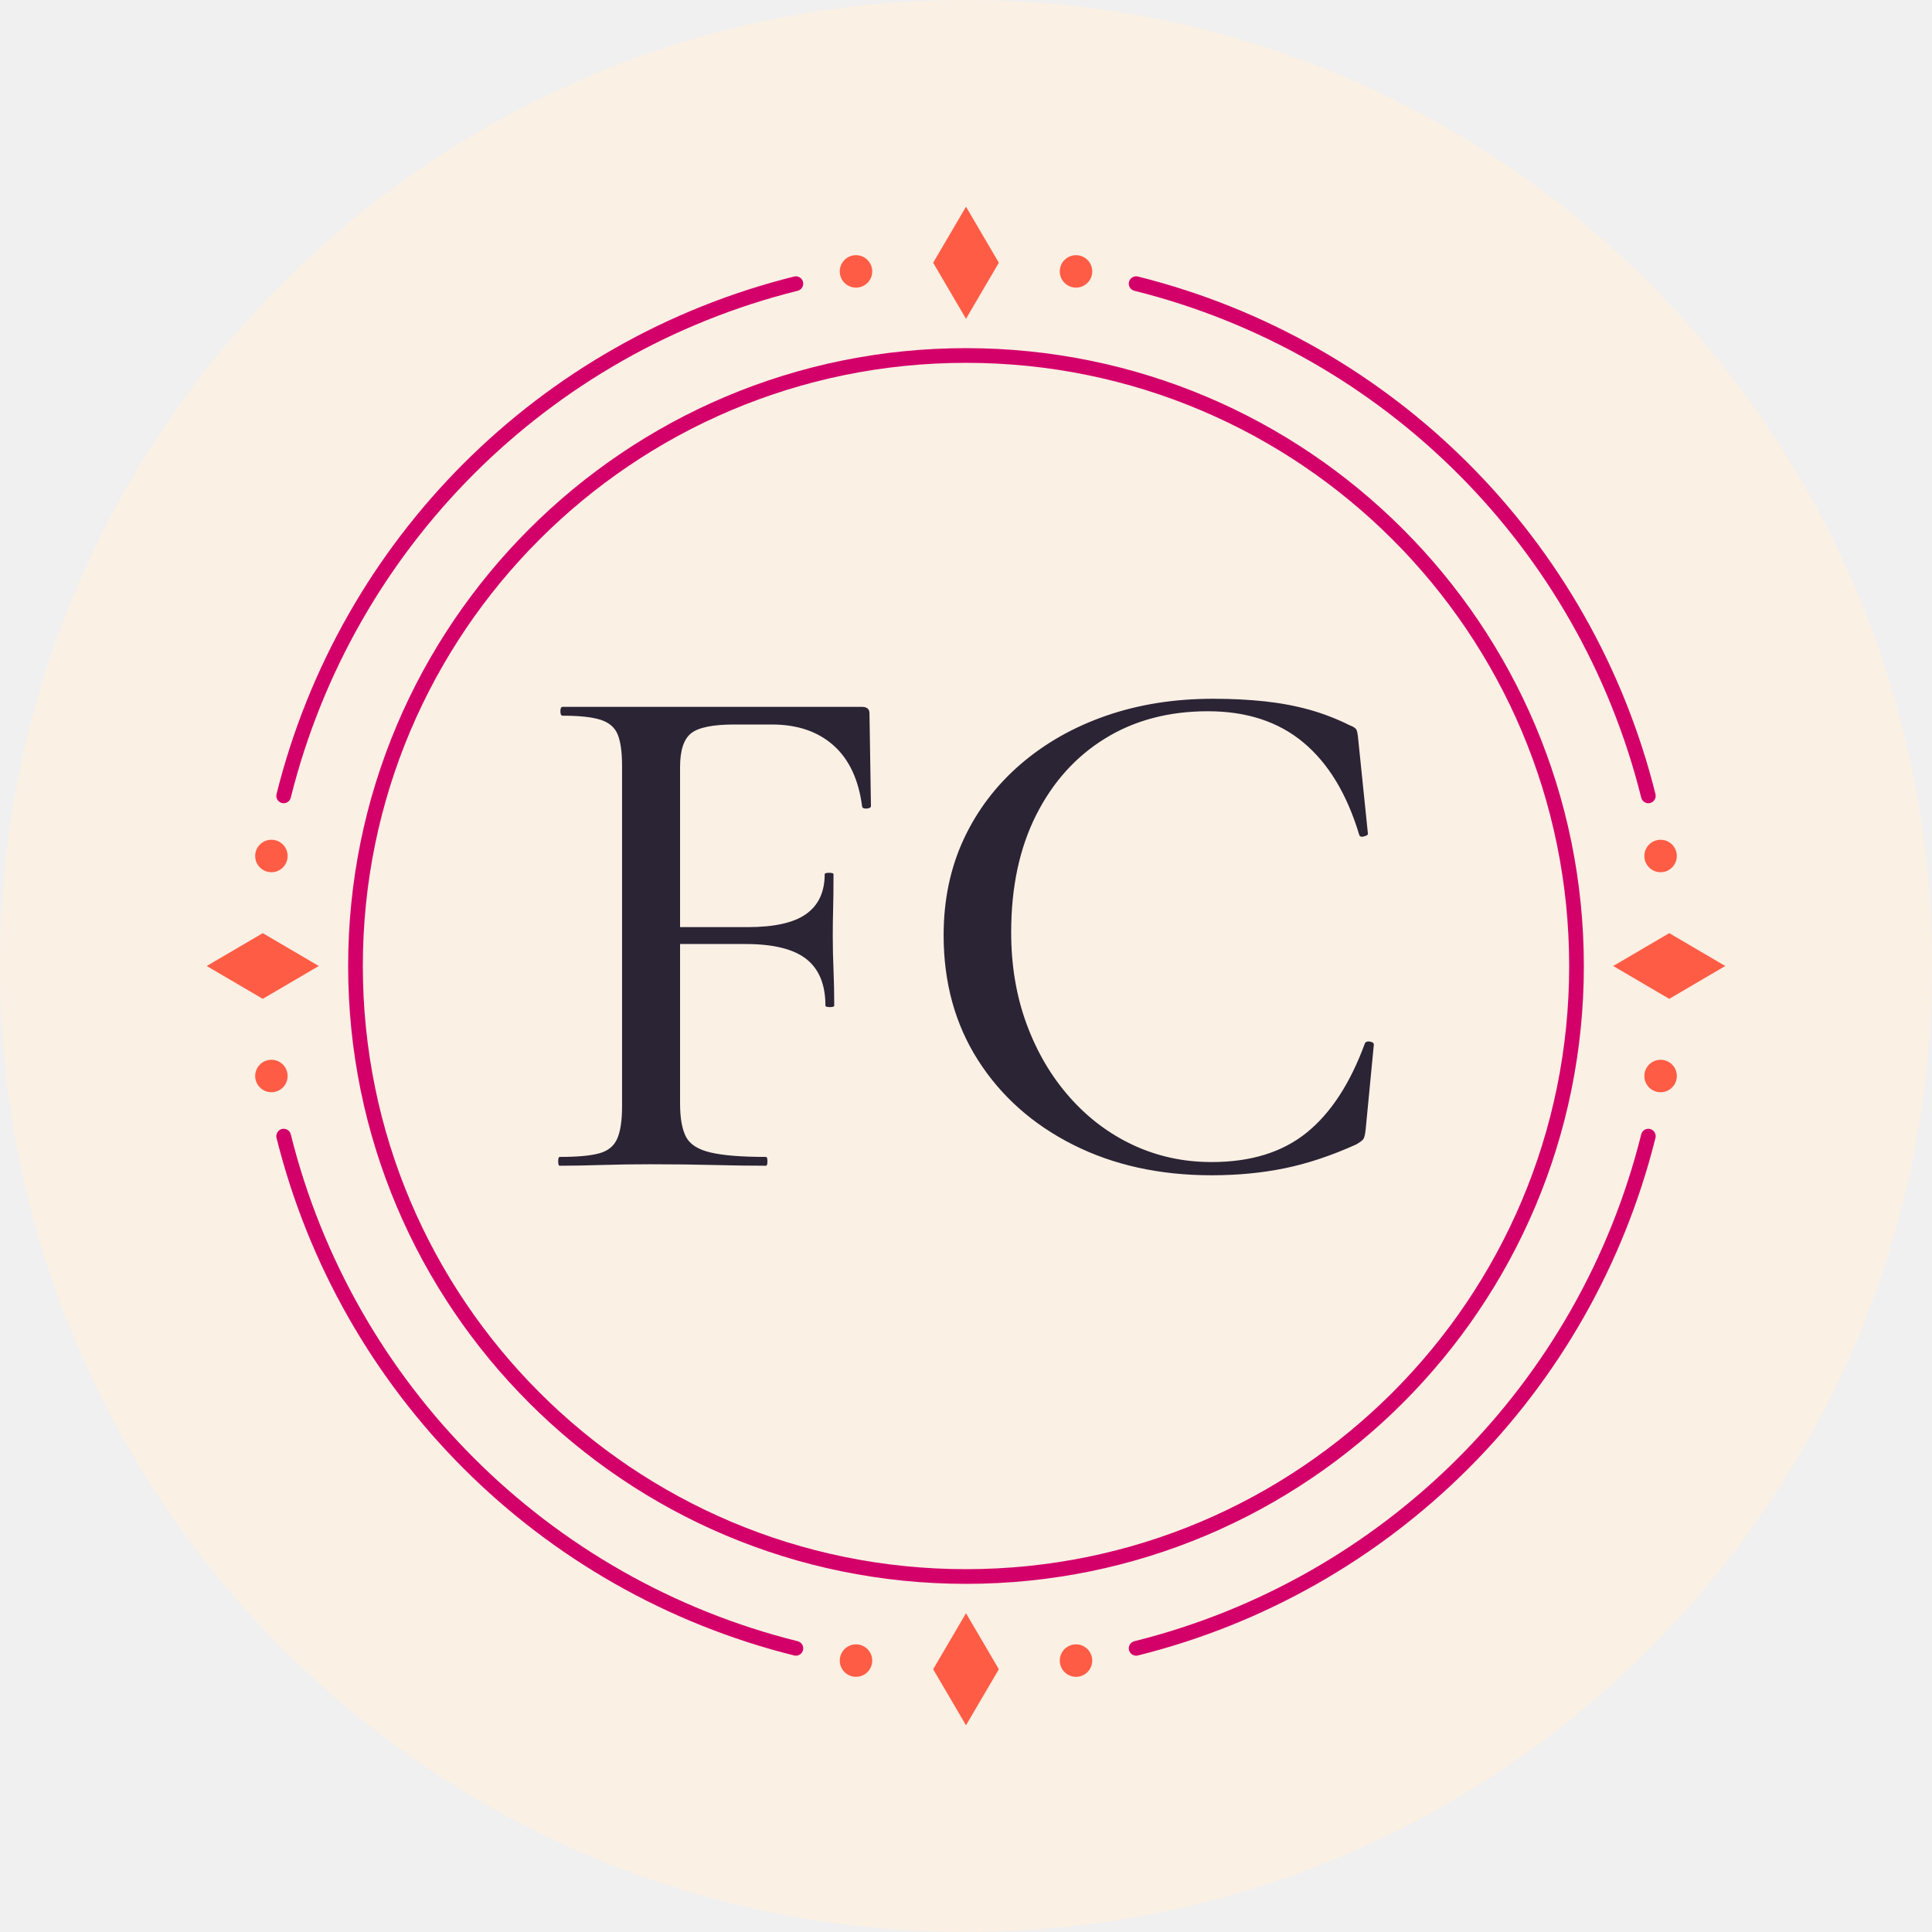
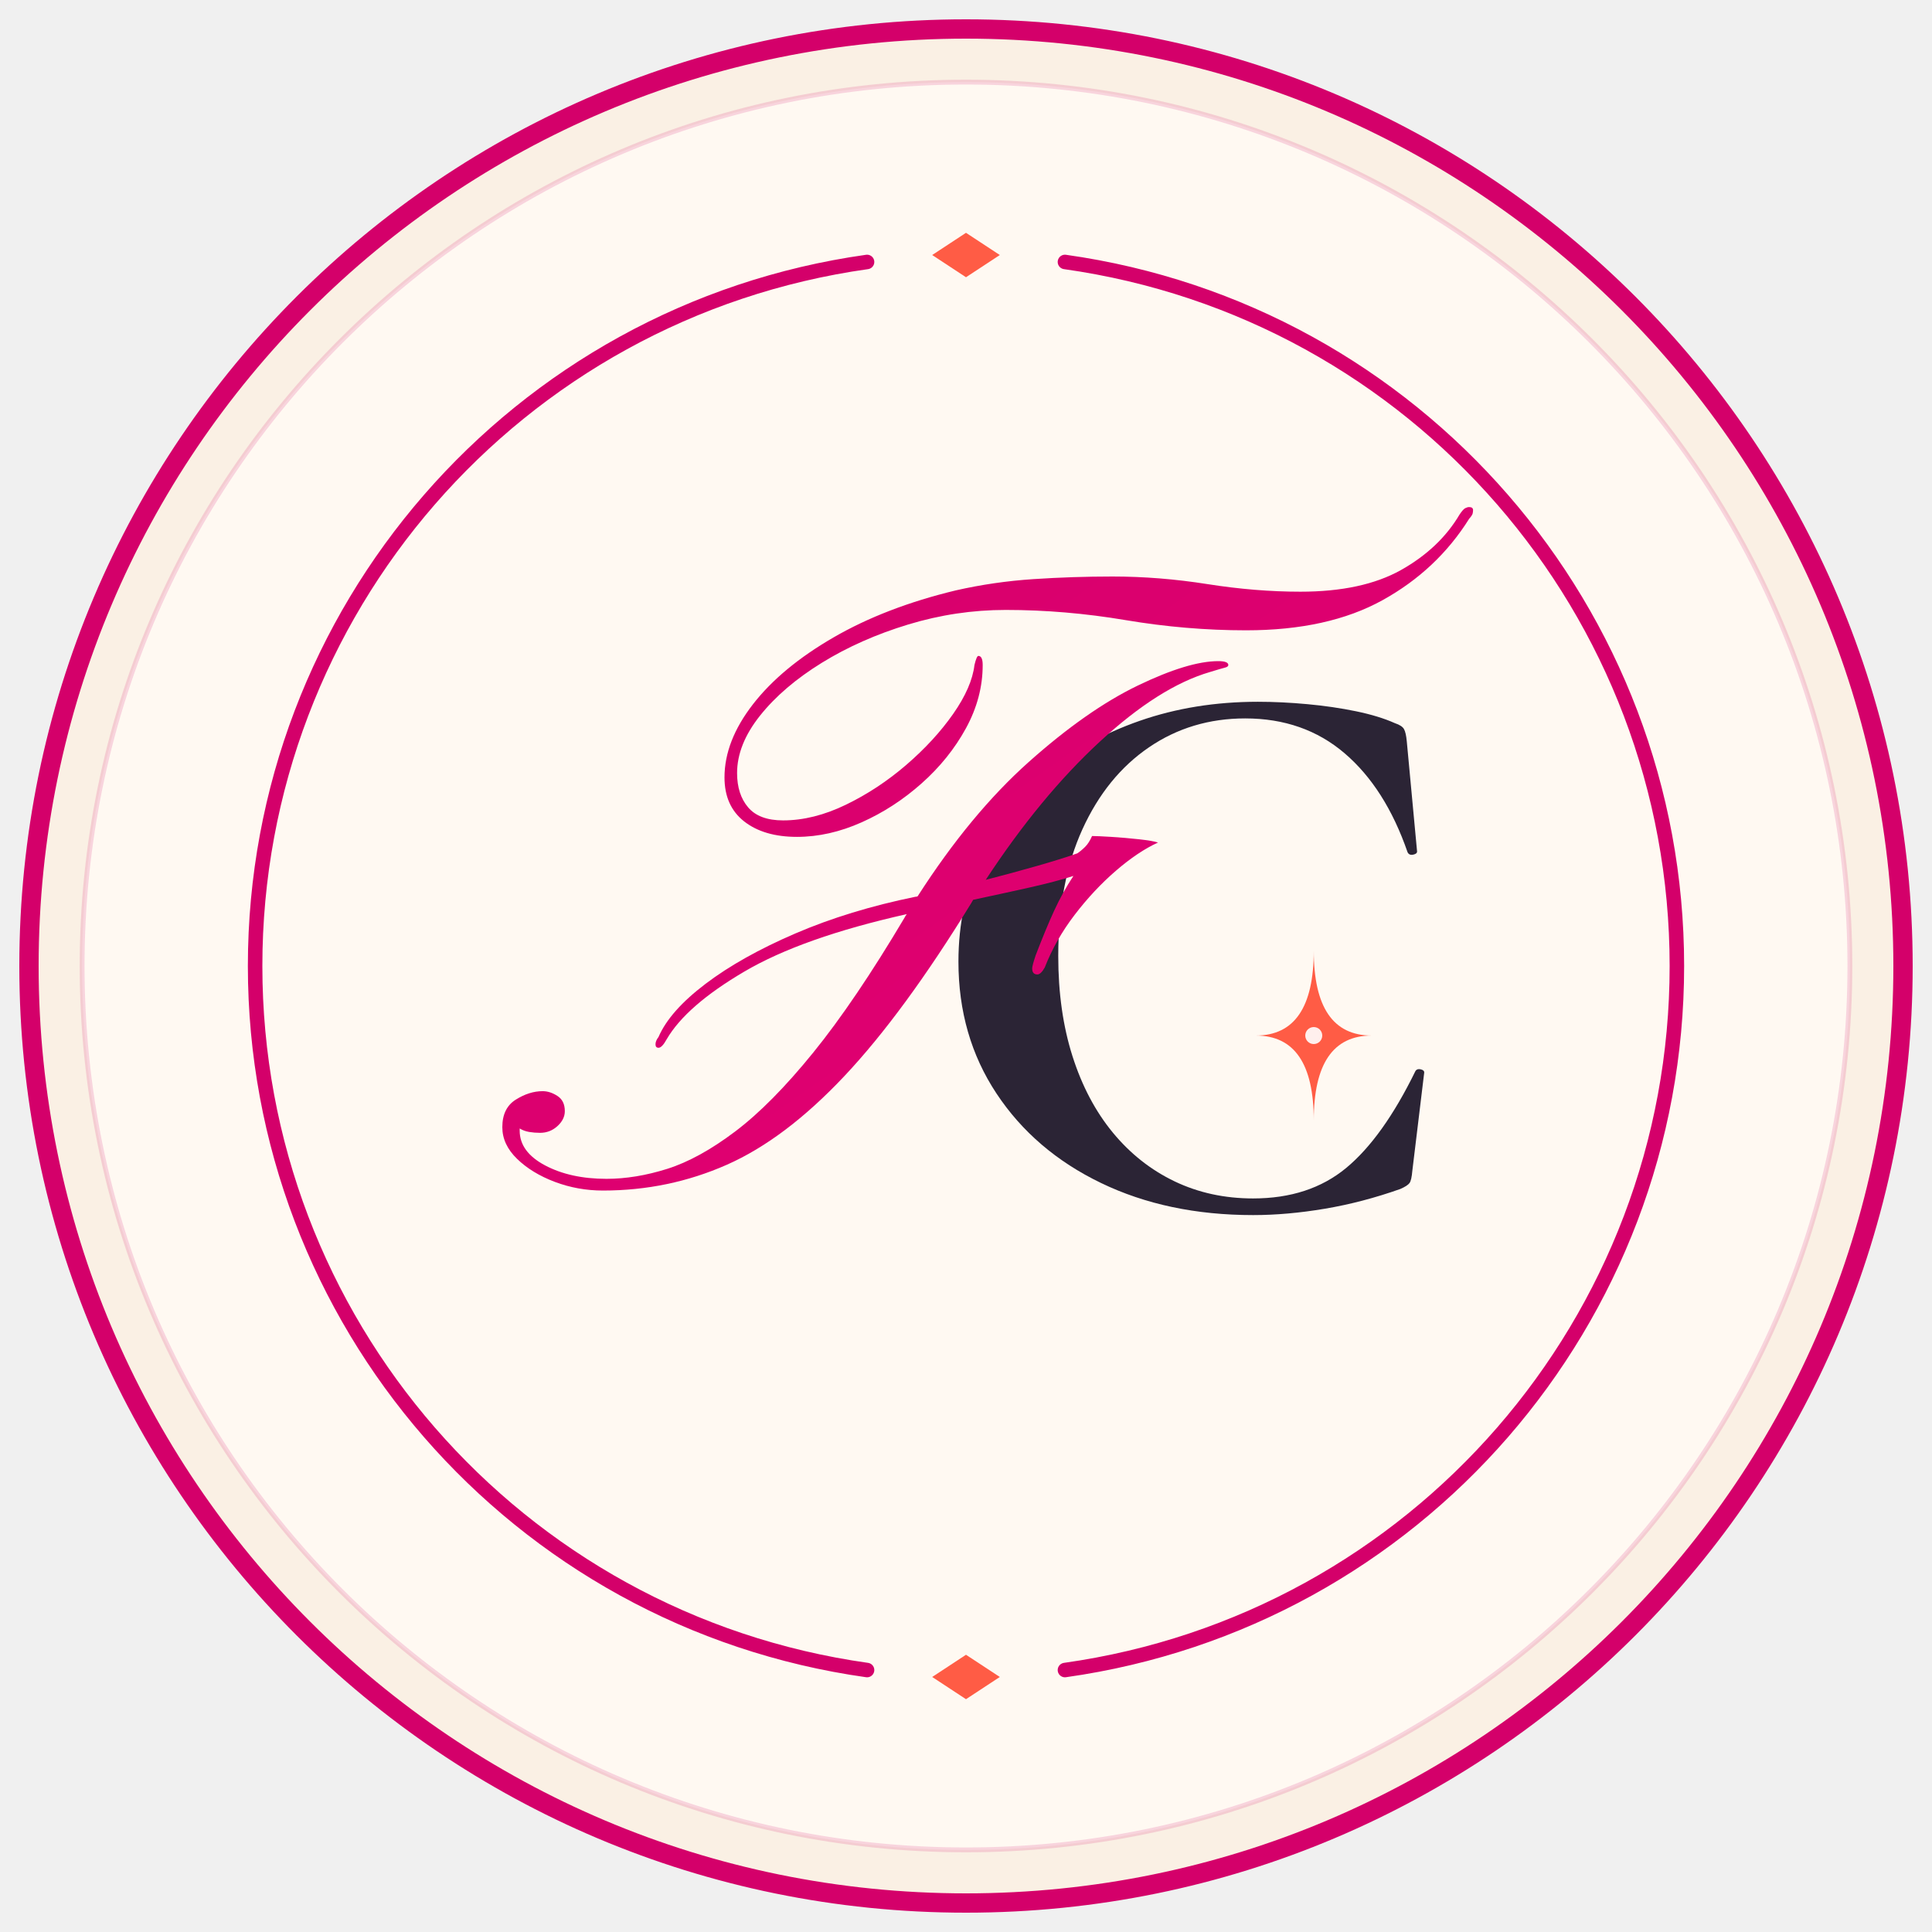
- <svg xmlns="http://www.w3.org/2000/svg" viewBox="0 0 500 500" width="500" height="500">
-   <circle cx="250" cy="250" r="250" fill="#FAF0E4" />
-   <circle cx="250" cy="250" r="158.00" fill="none" stroke="#D4006A" stroke-width="3.80" />
-   <path d="M 426.59 294.03 A 182.00 182.00 0 0 1 294.03 426.59" fill="none" stroke="#D4006A" stroke-width="3.80" stroke-linecap="round" />
-   <path d="M 205.97 426.59 A 182.00 182.00 0 0 1 73.41 294.03" fill="none" stroke="#D4006A" stroke-width="3.80" stroke-linecap="round" />
-   <path d="M 73.41 205.97 A 182.00 182.00 0 0 1 205.97 73.41" fill="none" stroke="#D4006A" stroke-width="3.80" stroke-linecap="round" />
-   <path d="M 294.03 73.41 A 182.00 182.00 0 0 1 426.59 205.97" fill="none" stroke="#D4006A" stroke-width="3.80" stroke-linecap="round" />
-   <polygon points="446.50,250.00 432.00,258.50 417.50,250.00 432.00,241.50" fill="#FF5C45" />
-   <circle cx="429.76" cy="221.53" r="4.20" fill="#FF5C45" />
-   <circle cx="429.76" cy="278.47" r="4.20" fill="#FF5C45" />
-   <polygon points="250.00,446.50 241.50,432.00 250.00,417.50 258.50,432.00" fill="#FF5C45" />
-   <circle cx="278.47" cy="429.76" r="4.20" fill="#FF5C45" />
-   <circle cx="221.53" cy="429.76" r="4.20" fill="#FF5C45" />
-   <polygon points="53.50,250.00 68.00,241.50 82.50,250.00 68.00,258.50" fill="#FF5C45" />
-   <circle cx="70.24" cy="278.47" r="4.20" fill="#FF5C45" />
-   <circle cx="70.24" cy="221.53" r="4.20" fill="#FF5C45" />
-   <polygon points="250.00,53.50 258.50,68.00 250.00,82.50 241.50,68.00" fill="#FF5C45" />
-   <circle cx="221.53" cy="70.24" r="4.20" fill="#FF5C45" />
-   <circle cx="278.47" cy="70.24" r="4.20" fill="#FF5C45" />
-   <path d="M144.84 301.69Q144.46 301.69 144.46 300.55Q144.46 299.41 144.84 299.41Q151.87 299.41 155.19 298.45Q158.52 297.50 159.75 294.66Q160.99 291.81 160.99 286.30L160.99 198.32Q160.99 192.81 159.85 190.06Q158.71 187.31 155.38 186.26Q152.06 185.22 145.59 185.22Q145.03 185.22 145.03 184.07Q145.03 182.94 145.59 182.94L223.12 182.94Q225.02 182.94 225.02 184.64L225.40 208.59Q225.40 209.16 224.35 209.25Q223.31 209.34 223.12 208.78Q221.79 198.32 215.71 192.91Q209.63 187.50 199.75 187.50L190.06 187.50Q181.70 187.50 178.85 189.78Q176 192.06 176 198.51L176 285.54Q176 291.24 177.52 294.18Q179.04 297.13 183.88 298.26Q188.73 299.41 198.23 299.41Q198.61 299.41 198.61 300.55Q198.61 301.69 198.23 301.69Q191.96 301.69 184.64 301.50Q177.33 301.31 168.21 301.31Q161.75 301.31 155.67 301.50Q149.59 301.69 144.84 301.69M213.62 260.26Q213.62 252.09 208.68 248.20Q203.74 244.31 192.91 244.31L168.78 244.31L168.78 239.94L193.48 239.94Q203.93 239.94 208.68 236.51Q213.43 233.09 213.43 226.25Q213.43 225.88 214.56 225.88Q215.71 225.88 215.71 226.25Q215.71 232.14 215.61 235.38Q215.52 238.61 215.52 242.22Q215.52 246.59 215.71 250.95Q215.90 255.32 215.90 260.26Q215.90 260.64 214.75 260.64Q213.62 260.64 213.62 260.26M313.94 180.84Q321.16 180.84 327.33 181.51Q333.50 182.18 338.92 183.69Q344.34 185.22 349.27 187.69Q350.80 188.25 351.08 188.92Q351.37 189.59 351.56 191.87L354.02 215.81Q354.02 216.19 352.98 216.47Q351.94 216.75 351.75 216Q347 200.22 337.31 192.15Q327.62 184.07 312.61 184.07Q297.41 184.07 286 191.11Q274.61 198.13 268.14 210.96Q261.69 223.78 261.69 241.26Q261.69 254.19 265.68 265.01Q269.67 275.85 276.79 283.92Q283.92 292 293.32 296.37Q302.73 300.74 313.56 300.74Q328.75 300.74 338.16 293.13Q347.56 285.54 353.26 269.95Q353.64 269.38 354.60 269.57Q355.55 269.76 355.55 270.33L353.46 292Q353.26 294.27 352.79 294.85Q352.31 295.42 350.99 296.18Q341.30 300.55 332.46 302.35Q323.63 304.16 313.56 304.16Q293.42 304.16 277.74 296.27Q262.06 288.38 253.14 274.42Q244.21 260.45 244.21 242.03Q244.21 228.34 249.43 217.13Q254.66 205.93 264.16 197.75Q273.66 189.59 286.29 185.22Q298.93 180.84 313.94 180.84" fill="#2B2435" />
+ <svg xmlns="http://www.w3.org/2000/svg" viewBox="0 0 800 800" width="800" height="800">
+   <defs>
+     <linearGradient id="gradF3" x1="0%" y1="0%" x2="100%" y2="100%">
+       <stop offset="0%" stop-color="#D4006A" />
+       <stop offset="100%" stop-color="#E60074" />
+     </linearGradient>
+   </defs>
+   <circle cx="400" cy="400" r="388" fill="#FAF0E4" stroke="#D4006A" stroke-width="8" />
+   <circle cx="400" cy="400" r="366" fill="#FFF9F2" stroke="rgba(212,0,106,0.15)" stroke-width="2" />
+   <path d="M 359.03 691.53 A 294.40 294.40 0 0 1 359.03 108.47" fill="none" stroke="#D4006A" stroke-width="6" stroke-linecap="round" />
+   <path d="M 440.97 108.47 A 294.40 294.40 0 0 1 440.97 691.53" fill="none" stroke="#D4006A" stroke-width="6" stroke-linecap="round" />
+   <polygon points="414.00,105.60 400.00,114.80 386.00,105.60 400.00,96.40" fill="#FF5C45" />
+   <polygon points="414.00,694.40 400.00,703.60 386.00,694.40 400.00,685.20" fill="#FF5C45" />
+   <path d="M520.86 290.59Q530.70 290.59 541.36 291.58Q552.02 292.56 561.53 294.53Q571.04 296.50 577.60 299.45Q580.55 300.43 581.37 301.91Q582.19 303.38 582.52 306.99L586.78 352.58Q586.78 353.57 585.14 353.90Q583.50 354.22 582.85 352.91Q573.66 326.34 556.77 311.91Q539.88 297.48 515.61 297.48Q493.30 297.48 475.76 309.45Q458.21 321.42 448.20 343.40Q438.20 365.38 438.20 395.88Q438.20 418.84 444.10 437.37Q450.01 455.90 460.83 469.02Q471.66 482.14 486.42 489.20Q501.18 496.25 518.89 496.25Q542.18 496.25 557.43 483.62Q572.68 470.99 586.13 443.44Q586.78 442.46 588.26 442.78Q589.74 443.11 589.74 444.10L584.82 484.77Q584.49 488.70 583.67 489.85Q582.85 491 579.90 492.31Q564.15 497.89 548.57 500.51Q532.99 503.14 518.89 503.14Q483.46 503.14 455.91 489.85Q428.36 476.57 412.62 452.79Q396.87 429.01 396.87 398.18Q396.87 374.56 406.22 354.72Q415.57 334.87 432.46 320.60Q449.35 306.34 471.98 298.46Q494.62 290.59 520.86 290.59" fill="#2B2435" />
+   <path d="M330.01 346.53Q316.35 346.53 308.18 340.16Q300 333.78 300 321.92Q300 306.82 311.77 291.64Q323.54 276.46 345.10 263.97Q366.66 251.48 395.77 244.47Q411.59 240.88 427.94 239.80Q444.29 238.72 460.64 238.72Q480.05 238.72 499.99 241.87Q519.94 245.01 538.45 245.01Q564.14 245.01 580.13 236.03Q596.13 227.04 604.39 213.03Q605.83 210.87 606.73 210.42Q607.63 209.97 608.34 209.97Q609.96 209.97 609.96 211.23Q609.96 211.95 609.78 212.67Q609.60 213.39 608.34 214.82Q595.05 236.03 572.50 248.51Q549.95 261 515.98 261Q491.19 261 466.12 256.78Q441.05 252.56 416.44 252.56Q395.95 252.56 376.10 258.58Q356.24 264.60 340.25 274.48Q324.26 284.36 314.73 296.31Q305.21 308.26 305.21 320.12Q305.21 328.93 309.79 334.32Q314.38 339.71 324.26 339.71Q336.84 339.71 350.22 333.24Q363.61 326.77 375.29 316.71Q386.97 306.64 394.70 295.59Q402.42 284.54 403.50 275.38Q404.40 271.60 405.12 271.60Q406.91 271.60 406.91 275.38Q406.91 288.85 400 301.52Q393.08 314.19 381.67 324.34Q370.26 334.50 356.78 340.51Q343.30 346.53 330.01 346.53M249.69 492.98Q239.27 492.98 229.74 489.39Q220.22 485.79 214.11 479.86Q208 473.93 208 466.75Q208 458.84 213.57 455.34Q219.14 451.83 224.71 451.83Q227.77 451.83 230.82 453.81Q233.88 455.78 233.88 460.10Q233.88 463.51 230.82 466.30Q227.77 469.08 223.63 469.08Q221.30 469.08 219.14 468.72Q216.98 468.36 215.19 467.28L215.19 468.18Q215.19 476.99 225.70 482.56Q236.21 488.13 251.13 488.13Q263.16 488.13 276.28 484Q289.40 479.86 304.40 468.54Q319.41 457.22 336.75 435.84Q354.09 414.46 374.57 379.96Q374.57 379.78 375.47 378.52Q332.16 388.22 308.18 402.33Q284.19 416.43 276.10 430.27Q274.13 433.86 272.69 433.86Q271.43 433.86 271.43 432.43Q271.43 430.99 272.69 429.37Q277.36 418.59 292.18 407.36Q307.01 396.13 329.38 386.51Q351.75 376.90 379.06 371.33Q379.60 371.33 379.96 371.15Q401.88 337.01 425.96 315.54Q450.04 294.07 471.06 283.91Q492.09 273.76 504.48 273.76Q508.62 273.76 508.62 275.38Q508.62 276.10 507.18 276.46Q505.74 276.82 501.07 278.25Q480.05 284.36 455.43 307.09Q430.81 329.82 408.17 364.32Q419.31 361.45 429.38 358.57Q439.44 355.70 446.09 353.36Q447.70 352.28 449.32 350.67Q450.94 349.05 452.20 346.18Q454.35 346.18 460.10 346.53Q465.85 346.89 471.60 347.52Q477.35 348.15 479.51 348.87Q471.24 352.64 462.08 360.55Q452.91 368.46 445.01 378.79Q437.10 389.12 432.61 400.62Q430.99 403.50 429.55 403.50Q427.40 403.50 427.40 400.98Q427.40 399.90 428.84 395.59Q432.97 384.81 436.47 377.17Q439.98 369.53 444.47 362.71Q437.28 365.04 426.05 367.56Q414.82 370.07 402.96 372.59L402.24 373.85Q374.21 419.49 349.68 445.54Q325.16 471.60 300.99 482.29Q276.82 492.98 249.69 492.98" fill="url(#gradF3)" />
+   <path d="M 544 393.60 Q 544 428.8 568.00 428.8 Q 544 428.8 544 464.00 Q 544 428.8 520.00 428.8 Q 544 428.8 544 393.60 Z" fill="#FF5C45" />
+   <circle cx="544" cy="428.8" r="3.52" fill="#FFF" opacity="0.9" />
</svg>
